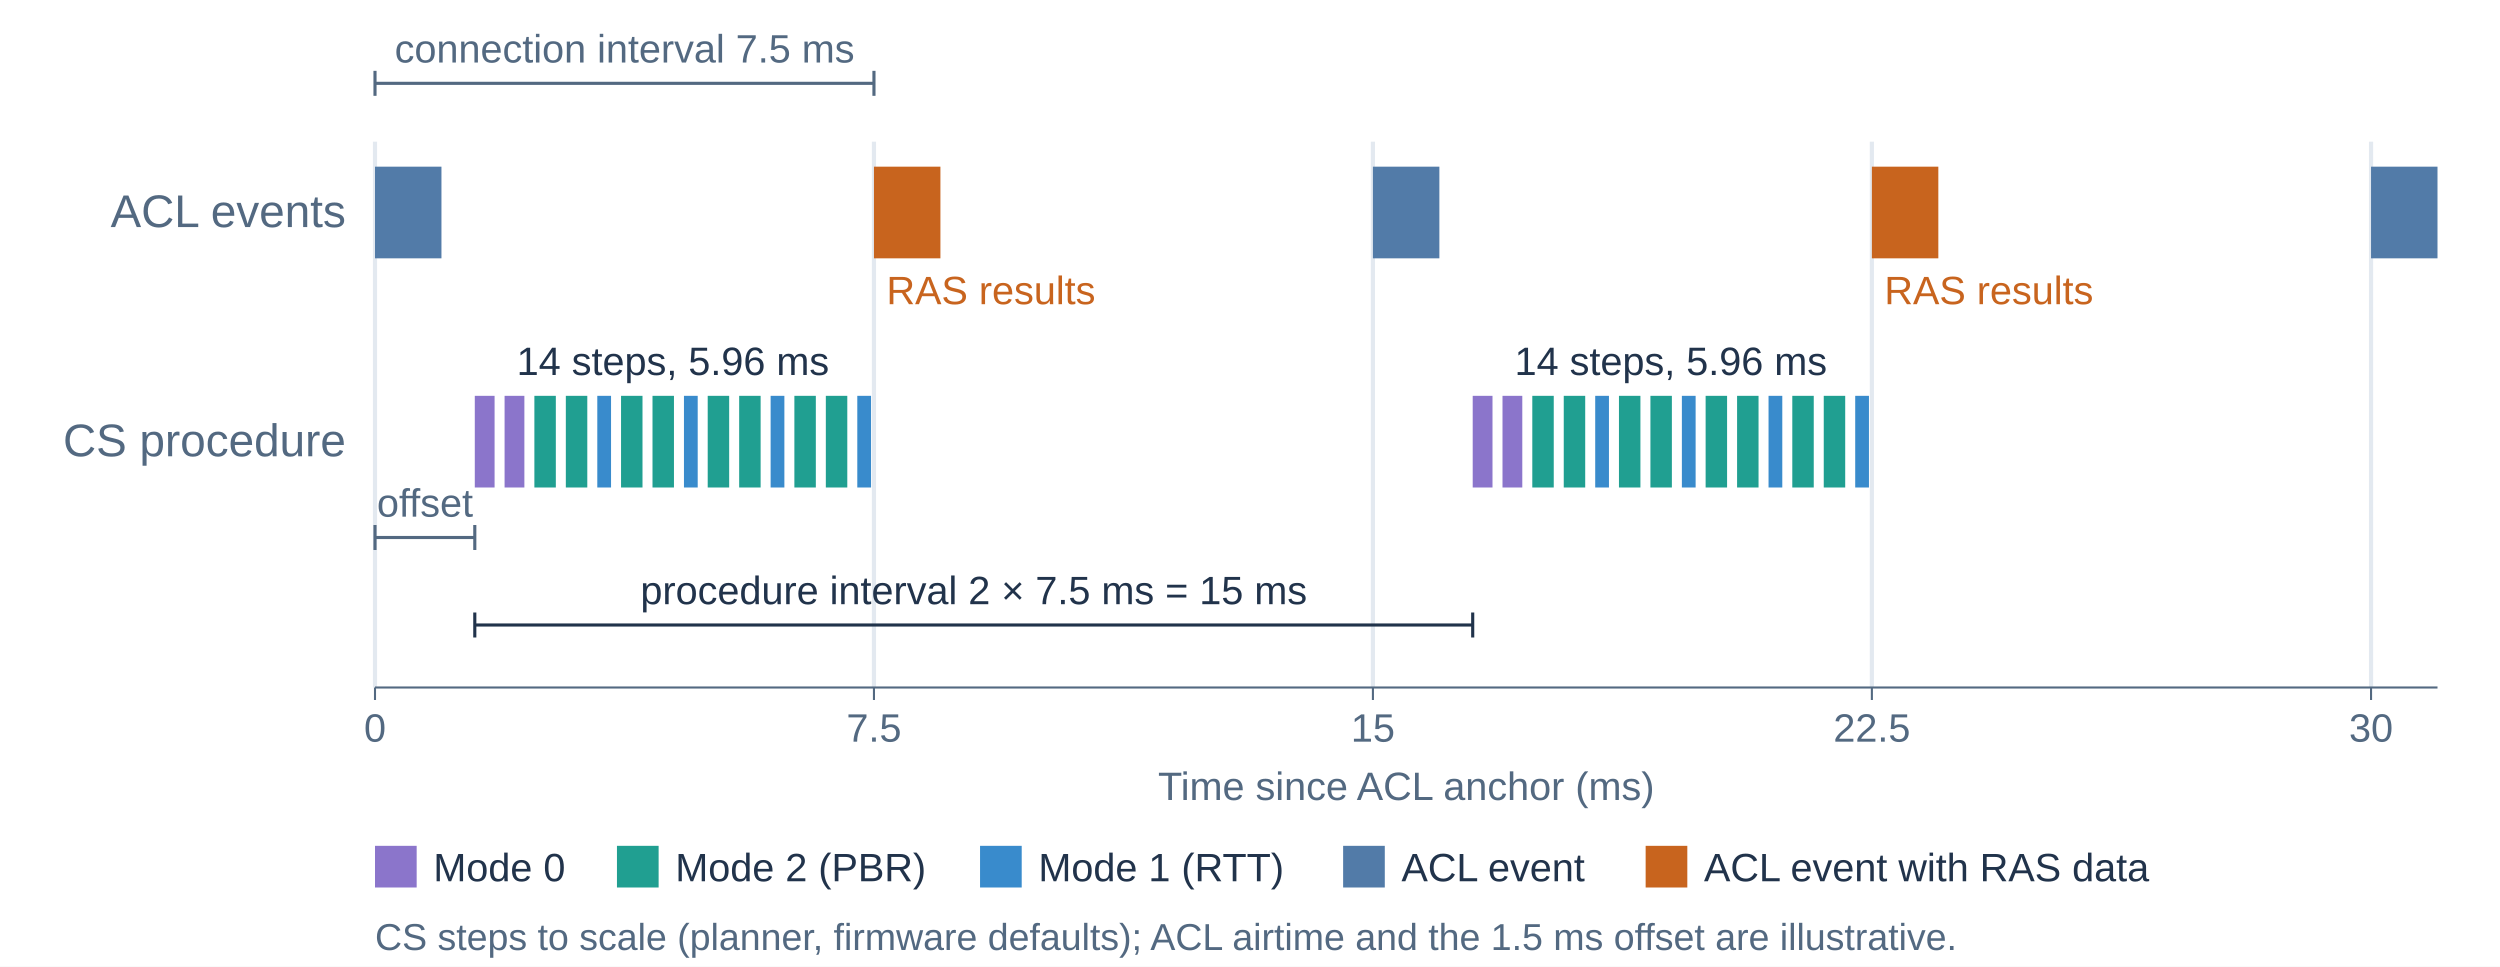
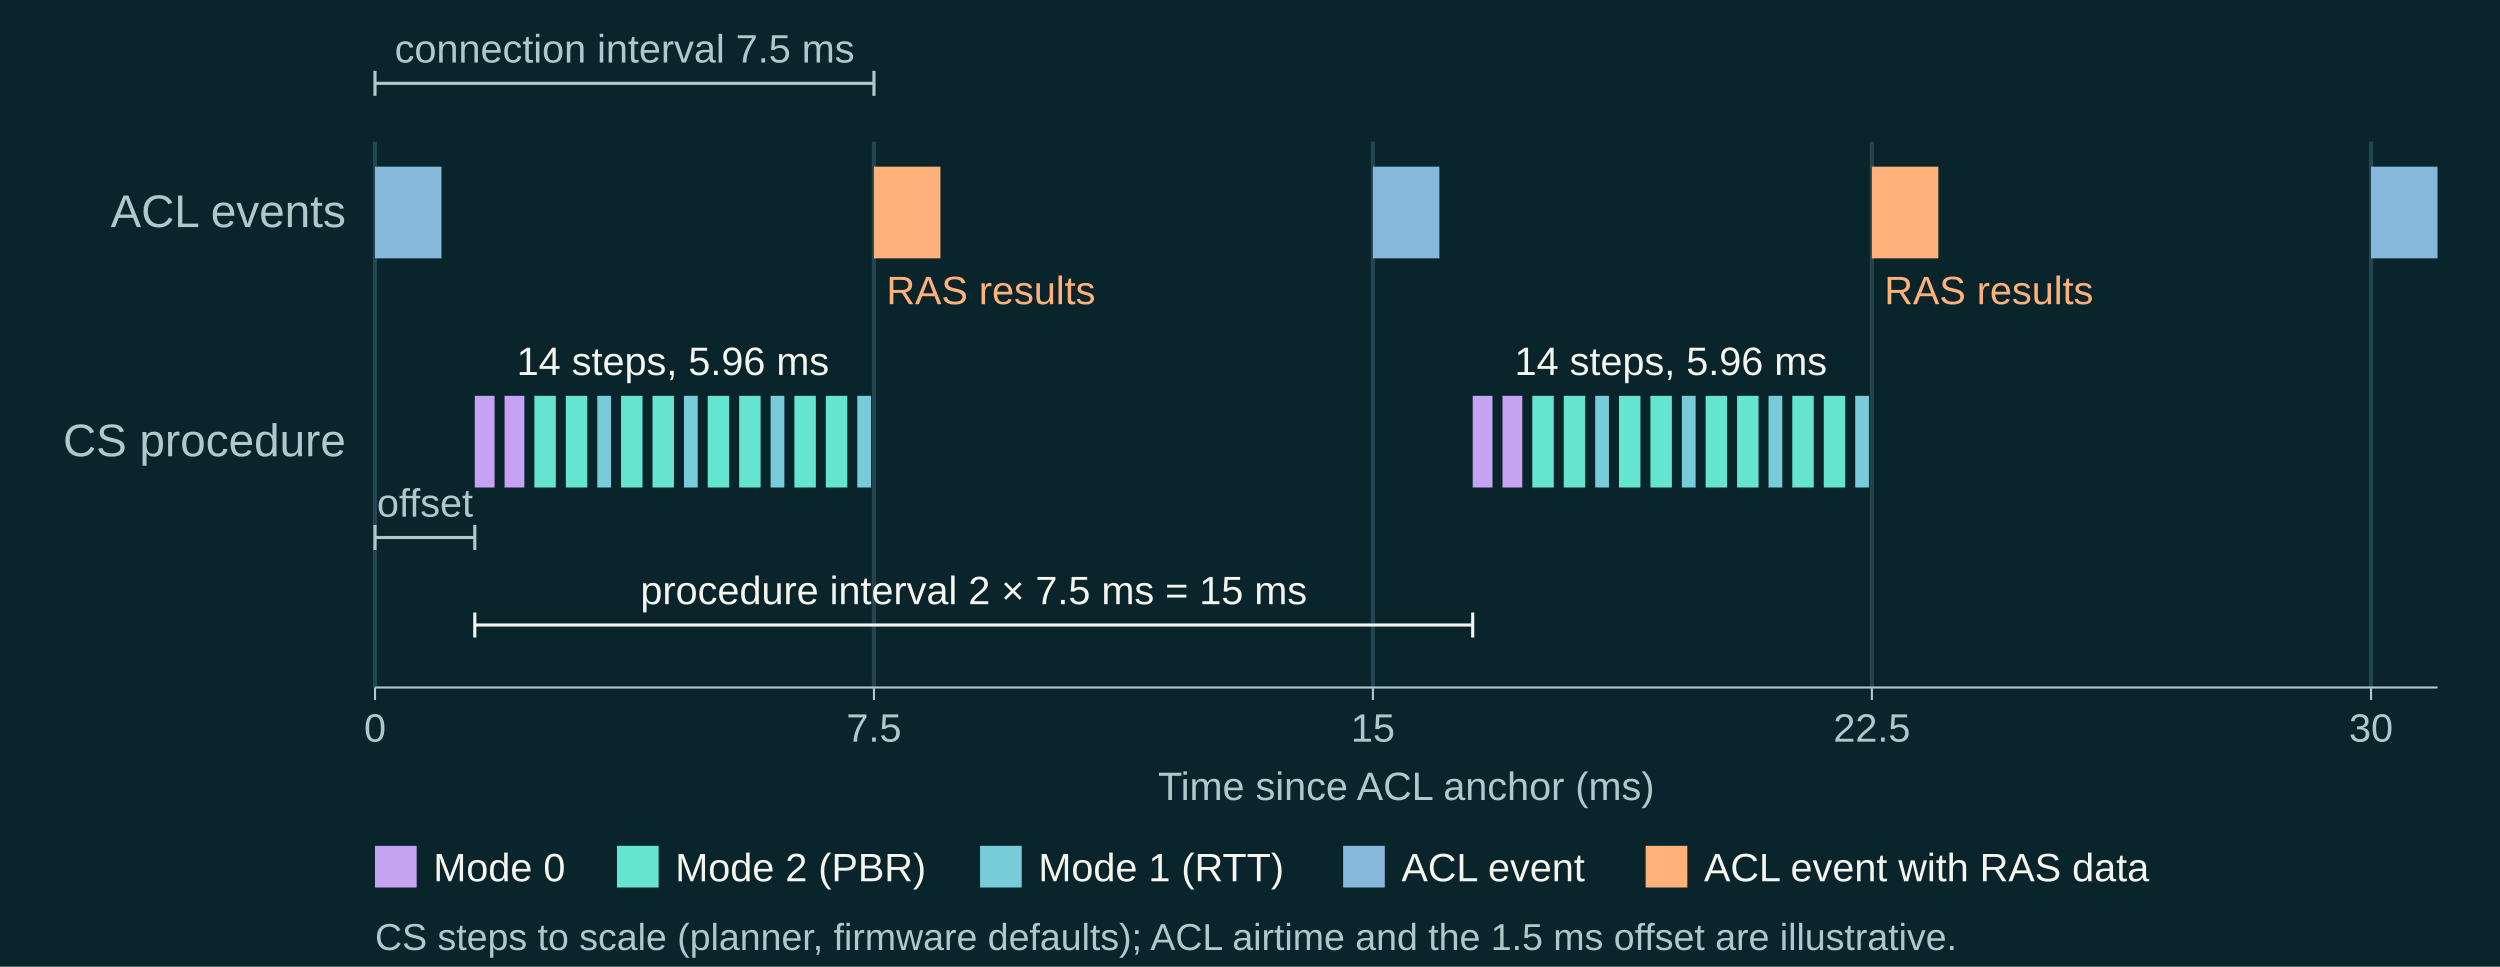
<svg xmlns="http://www.w3.org/2000/svg" width="1200" height="464" viewBox="0 0 1200 464" font-family="Arial, Helvetica, sans-serif">
-   <rect width="100%" height="100%" fill="#ffffff" />
-   <line x1="180.0" y1="68" x2="180.0" y2="330" stroke="#e3e9f0" stroke-width="2" />
-   <line x1="180.0" y1="330" x2="180.0" y2="336" stroke="#536981" />
-   <text x="180.0" y="356.0" text-anchor="middle" font-size="19" font-weight="normal" fill="#536981">0</text>
-   <line x1="419.5" y1="68" x2="419.5" y2="330" stroke="#e3e9f0" stroke-width="2" />
-   <line x1="419.5" y1="330" x2="419.5" y2="336" stroke="#536981" />
-   <text x="419.5" y="356.0" text-anchor="middle" font-size="19" font-weight="normal" fill="#536981">7.5</text>
-   <line x1="659.0" y1="68" x2="659.0" y2="330" stroke="#e3e9f0" stroke-width="2" />
-   <line x1="659.0" y1="330" x2="659.0" y2="336" stroke="#536981" />
-   <text x="659.0" y="356.0" text-anchor="middle" font-size="19" font-weight="normal" fill="#536981">15</text>
-   <line x1="898.5" y1="68" x2="898.5" y2="330" stroke="#e3e9f0" stroke-width="2" />
-   <line x1="898.5" y1="330" x2="898.5" y2="336" stroke="#536981" />
-   <text x="898.5" y="356.0" text-anchor="middle" font-size="19" font-weight="normal" fill="#536981">22.5</text>
-   <line x1="1138.1" y1="68" x2="1138.1" y2="330" stroke="#e3e9f0" stroke-width="2" />
-   <line x1="1138.1" y1="330" x2="1138.1" y2="336" stroke="#536981" />
-   <text x="1138.1" y="356.0" text-anchor="middle" font-size="19" font-weight="normal" fill="#536981">30</text>
-   <line x1="180" y1="330" x2="1170" y2="330" stroke="#536981" />
-   <text x="675.0" y="384.0" text-anchor="middle" font-size="19" font-weight="normal" fill="#536981">Time since ACL anchor (ms)</text>
-   <text x="166" y="109.0" text-anchor="end" font-size="22" fill="#536981">ACL events</text>
-   <text x="166" y="219.0" text-anchor="end" font-size="22" fill="#536981">CS procedure</text>
-   <line x1="180.0" y1="40" x2="419.5" y2="40" stroke="#536981" stroke-width="1.5" />
-   <line x1="180.0" y1="34" x2="180.0" y2="46" stroke="#536981" stroke-width="1.5" />
-   <line x1="419.5" y1="34" x2="419.5" y2="46" stroke="#536981" stroke-width="1.5" />
-   <text x="299.8" y="30" text-anchor="middle" font-size="19" fill="#536981">connection interval 7.5 ms</text>
-   <rect x="180.0" y="80" width="31.9" height="44" fill="#527ba8" />
-   <rect x="419.5" y="80" width="31.9" height="44" fill="#c8641e" />
-   <text x="425.5" y="146" font-size="19" fill="#c8641e">RAS results</text>
-   <rect x="659.0" y="80" width="31.9" height="44" fill="#527ba8" />
-   <rect x="898.5" y="80" width="31.9" height="44" fill="#c8641e" />
-   <text x="904.5" y="146" font-size="19" fill="#c8641e">RAS results</text>
-   <rect x="1138.1" y="80" width="31.9" height="44" fill="#527ba8" />
-   <rect x="227.9" y="190" width="9.5" height="44" fill="#8b75cb" />
-   <rect x="242.2" y="190" width="9.5" height="44" fill="#8b75cb" />
-   <rect x="256.5" y="190" width="10.3" height="44" fill="#209f91" />
-   <rect x="271.6" y="190" width="10.3" height="44" fill="#209f91" />
-   <rect x="286.7" y="190" width="6.6" height="44" fill="#398bcc" />
-   <rect x="298.1" y="190" width="10.3" height="44" fill="#209f91" />
-   <rect x="313.2" y="190" width="10.3" height="44" fill="#209f91" />
-   <rect x="328.3" y="190" width="6.6" height="44" fill="#398bcc" />
-   <rect x="339.7" y="190" width="10.3" height="44" fill="#209f91" />
-   <rect x="354.8" y="190" width="10.3" height="44" fill="#209f91" />
-   <rect x="369.9" y="190" width="6.6" height="44" fill="#398bcc" />
-   <rect x="381.3" y="190" width="10.3" height="44" fill="#209f91" />
-   <rect x="396.4" y="190" width="10.3" height="44" fill="#209f91" />
-   <rect x="411.5" y="190" width="6.6" height="44" fill="#398bcc" />
-   <text x="323.0" y="180" text-anchor="middle" font-size="19" fill="#21334b">14 steps, 5.96 ms</text>
-   <rect x="706.9" y="190" width="9.5" height="44" fill="#8b75cb" />
-   <rect x="721.2" y="190" width="9.5" height="44" fill="#8b75cb" />
-   <rect x="735.5" y="190" width="10.3" height="44" fill="#209f91" />
-   <rect x="750.6" y="190" width="10.3" height="44" fill="#209f91" />
-   <rect x="765.7" y="190" width="6.6" height="44" fill="#398bcc" />
-   <rect x="777.1" y="190" width="10.3" height="44" fill="#209f91" />
-   <rect x="792.2" y="190" width="10.3" height="44" fill="#209f91" />
-   <rect x="807.3" y="190" width="6.6" height="44" fill="#398bcc" />
-   <rect x="818.7" y="190" width="10.3" height="44" fill="#209f91" />
-   <rect x="833.8" y="190" width="10.3" height="44" fill="#209f91" />
-   <rect x="848.9" y="190" width="6.6" height="44" fill="#398bcc" />
-   <rect x="860.3" y="190" width="10.3" height="44" fill="#209f91" />
-   <rect x="875.4" y="190" width="10.3" height="44" fill="#209f91" />
-   <rect x="890.5" y="190" width="6.6" height="44" fill="#398bcc" />
-   <text x="802.0" y="180" text-anchor="middle" font-size="19" fill="#21334b">14 steps, 5.96 ms</text>
-   <line x1="180.0" y1="258" x2="227.9" y2="258" stroke="#536981" stroke-width="1.5" />
-   <line x1="180.0" y1="252" x2="180.0" y2="264" stroke="#536981" stroke-width="1.5" />
-   <line x1="227.9" y1="252" x2="227.9" y2="264" stroke="#536981" stroke-width="1.5" />
-   <text x="204.0" y="248" text-anchor="middle" font-size="19" fill="#536981">offset</text>
-   <line x1="227.9" y1="300" x2="706.9" y2="300" stroke="#21334b" stroke-width="1.5" />
-   <line x1="227.9" y1="294" x2="227.9" y2="306" stroke="#21334b" stroke-width="1.5" />
-   <line x1="706.9" y1="294" x2="706.9" y2="306" stroke="#21334b" stroke-width="1.5" />
-   <text x="467.4" y="290" text-anchor="middle" font-size="19" fill="#21334b">procedure interval 2 × 7.5 ms = 15 ms</text>
-   <rect x="180" y="406" width="20" height="20" fill="#8b75cb" />
-   <text x="208" y="423" font-size="19" fill="#21334b">Mode 0</text>
-   <rect x="296.14" y="406" width="20" height="20" fill="#209f91" />
-   <text x="324.14" y="423" font-size="19" fill="#21334b">Mode 2 (PBR)</text>
-   <rect x="470.42" y="406" width="20" height="20" fill="#398bcc" />
-   <text x="498.42" y="423" font-size="19" fill="#21334b">Mode 1 (RTT)</text>
-   <rect x="644.7" y="406" width="20" height="20" fill="#527ba8" />
-   <text x="672.7" y="423" font-size="19" fill="#21334b">ACL event</text>
-   <rect x="789.91" y="406" width="20" height="20" fill="#c8641e" />
-   <text x="817.91" y="423" font-size="19" fill="#21334b">ACL event with RAS data</text>
-   <text x="180" y="456" font-size="18" fill="#536981">CS steps to scale (planner, firmware defaults); ACL airtime and the 1.5 ms offset are illustrative.</text>
+   <rect width="100%" height="100%" fill="#09242b" />
+   <line x1="180.0" y1="68" x2="180.0" y2="330" stroke="#24454d" stroke-width="2" />
+   <line x1="180.0" y1="330" x2="180.0" y2="336" stroke="#afc8cb" />
+   <text x="180.0" y="356.0" text-anchor="middle" font-size="19" font-weight="normal" fill="#afc8cb">0</text>
+   <line x1="419.5" y1="68" x2="419.5" y2="330" stroke="#24454d" stroke-width="2" />
+   <line x1="419.5" y1="330" x2="419.5" y2="336" stroke="#afc8cb" />
+   <text x="419.5" y="356.0" text-anchor="middle" font-size="19" font-weight="normal" fill="#afc8cb">7.5</text>
+   <line x1="659.0" y1="68" x2="659.0" y2="330" stroke="#24454d" stroke-width="2" />
+   <line x1="659.0" y1="330" x2="659.0" y2="336" stroke="#afc8cb" />
+   <text x="659.0" y="356.0" text-anchor="middle" font-size="19" font-weight="normal" fill="#afc8cb">15</text>
+   <line x1="898.5" y1="68" x2="898.5" y2="330" stroke="#24454d" stroke-width="2" />
+   <line x1="898.5" y1="330" x2="898.5" y2="336" stroke="#afc8cb" />
+   <text x="898.5" y="356.0" text-anchor="middle" font-size="19" font-weight="normal" fill="#afc8cb">22.5</text>
+   <line x1="1138.1" y1="68" x2="1138.1" y2="330" stroke="#24454d" stroke-width="2" />
+   <line x1="1138.1" y1="330" x2="1138.1" y2="336" stroke="#afc8cb" />
+   <text x="1138.1" y="356.0" text-anchor="middle" font-size="19" font-weight="normal" fill="#afc8cb">30</text>
+   <line x1="180" y1="330" x2="1170" y2="330" stroke="#afc8cb" />
+   <text x="675.0" y="384.0" text-anchor="middle" font-size="19" font-weight="normal" fill="#afc8cb">Time since ACL anchor (ms)</text>
+   <text x="166" y="109.0" text-anchor="end" font-size="22" fill="#afc8cb">ACL events</text>
+   <text x="166" y="219.0" text-anchor="end" font-size="22" fill="#afc8cb">CS procedure</text>
+   <line x1="180.0" y1="40" x2="419.5" y2="40" stroke="#afc8cb" stroke-width="1.5" />
+   <line x1="180.0" y1="34" x2="180.0" y2="46" stroke="#afc8cb" stroke-width="1.5" />
+   <line x1="419.5" y1="34" x2="419.5" y2="46" stroke="#afc8cb" stroke-width="1.5" />
+   <text x="299.8" y="30" text-anchor="middle" font-size="19" fill="#afc8cb">connection interval 7.5 ms</text>
+   <rect x="180.0" y="80" width="31.9" height="44" fill="#86b8dc" />
+   <rect x="419.5" y="80" width="31.9" height="44" fill="#ffb17a" />
+   <text x="425.5" y="146" font-size="19" fill="#ffb17a">RAS results</text>
+   <rect x="659.0" y="80" width="31.9" height="44" fill="#86b8dc" />
+   <rect x="898.5" y="80" width="31.9" height="44" fill="#ffb17a" />
+   <text x="904.5" y="146" font-size="19" fill="#ffb17a">RAS results</text>
+   <rect x="1138.1" y="80" width="31.9" height="44" fill="#86b8dc" />
+   <rect x="227.9" y="190" width="9.5" height="44" fill="#c5a3f2" />
+   <rect x="242.2" y="190" width="9.5" height="44" fill="#c5a3f2" />
+   <rect x="256.5" y="190" width="10.3" height="44" fill="#65e4d0" />
+   <rect x="271.6" y="190" width="10.3" height="44" fill="#65e4d0" />
+   <rect x="286.7" y="190" width="6.6" height="44" fill="#78cbd8" />
+   <rect x="298.1" y="190" width="10.3" height="44" fill="#65e4d0" />
+   <rect x="313.2" y="190" width="10.3" height="44" fill="#65e4d0" />
+   <rect x="328.3" y="190" width="6.6" height="44" fill="#78cbd8" />
+   <rect x="339.7" y="190" width="10.3" height="44" fill="#65e4d0" />
+   <rect x="354.8" y="190" width="10.3" height="44" fill="#65e4d0" />
+   <rect x="369.9" y="190" width="6.6" height="44" fill="#78cbd8" />
+   <rect x="381.3" y="190" width="10.3" height="44" fill="#65e4d0" />
+   <rect x="396.4" y="190" width="10.3" height="44" fill="#65e4d0" />
+   <rect x="411.5" y="190" width="6.6" height="44" fill="#78cbd8" />
+   <text x="323.0" y="180" text-anchor="middle" font-size="19" fill="#f5f5ed">14 steps, 5.96 ms</text>
+   <rect x="706.9" y="190" width="9.5" height="44" fill="#c5a3f2" />
+   <rect x="721.2" y="190" width="9.5" height="44" fill="#c5a3f2" />
+   <rect x="735.5" y="190" width="10.3" height="44" fill="#65e4d0" />
+   <rect x="750.6" y="190" width="10.3" height="44" fill="#65e4d0" />
+   <rect x="765.7" y="190" width="6.6" height="44" fill="#78cbd8" />
+   <rect x="777.1" y="190" width="10.3" height="44" fill="#65e4d0" />
+   <rect x="792.2" y="190" width="10.3" height="44" fill="#65e4d0" />
+   <rect x="807.3" y="190" width="6.6" height="44" fill="#78cbd8" />
+   <rect x="818.7" y="190" width="10.3" height="44" fill="#65e4d0" />
+   <rect x="833.8" y="190" width="10.3" height="44" fill="#65e4d0" />
+   <rect x="848.9" y="190" width="6.6" height="44" fill="#78cbd8" />
+   <rect x="860.3" y="190" width="10.3" height="44" fill="#65e4d0" />
+   <rect x="875.4" y="190" width="10.3" height="44" fill="#65e4d0" />
+   <rect x="890.5" y="190" width="6.6" height="44" fill="#78cbd8" />
+   <text x="802.0" y="180" text-anchor="middle" font-size="19" fill="#f5f5ed">14 steps, 5.96 ms</text>
+   <line x1="180.0" y1="258" x2="227.9" y2="258" stroke="#afc8cb" stroke-width="1.5" />
+   <line x1="180.0" y1="252" x2="180.0" y2="264" stroke="#afc8cb" stroke-width="1.5" />
+   <line x1="227.9" y1="252" x2="227.9" y2="264" stroke="#afc8cb" stroke-width="1.5" />
+   <text x="204.0" y="248" text-anchor="middle" font-size="19" fill="#afc8cb">offset</text>
+   <line x1="227.9" y1="300" x2="706.9" y2="300" stroke="#f5f5ed" stroke-width="1.5" />
+   <line x1="227.9" y1="294" x2="227.9" y2="306" stroke="#f5f5ed" stroke-width="1.5" />
+   <line x1="706.9" y1="294" x2="706.9" y2="306" stroke="#f5f5ed" stroke-width="1.5" />
+   <text x="467.4" y="290" text-anchor="middle" font-size="19" fill="#f5f5ed">procedure interval 2 × 7.5 ms = 15 ms</text>
+   <rect x="180" y="406" width="20" height="20" fill="#c5a3f2" />
+   <text x="208" y="423" font-size="19" fill="#f5f5ed">Mode 0</text>
+   <rect x="296.14" y="406" width="20" height="20" fill="#65e4d0" />
+   <text x="324.14" y="423" font-size="19" fill="#f5f5ed">Mode 2 (PBR)</text>
+   <rect x="470.42" y="406" width="20" height="20" fill="#78cbd8" />
+   <text x="498.42" y="423" font-size="19" fill="#f5f5ed">Mode 1 (RTT)</text>
+   <rect x="644.7" y="406" width="20" height="20" fill="#86b8dc" />
+   <text x="672.7" y="423" font-size="19" fill="#f5f5ed">ACL event</text>
+   <rect x="789.91" y="406" width="20" height="20" fill="#ffb17a" />
+   <text x="817.91" y="423" font-size="19" fill="#f5f5ed">ACL event with RAS data</text>
+   <text x="180" y="456" font-size="18" fill="#afc8cb">CS steps to scale (planner, firmware defaults); ACL airtime and the 1.5 ms offset are illustrative.</text>
</svg>
